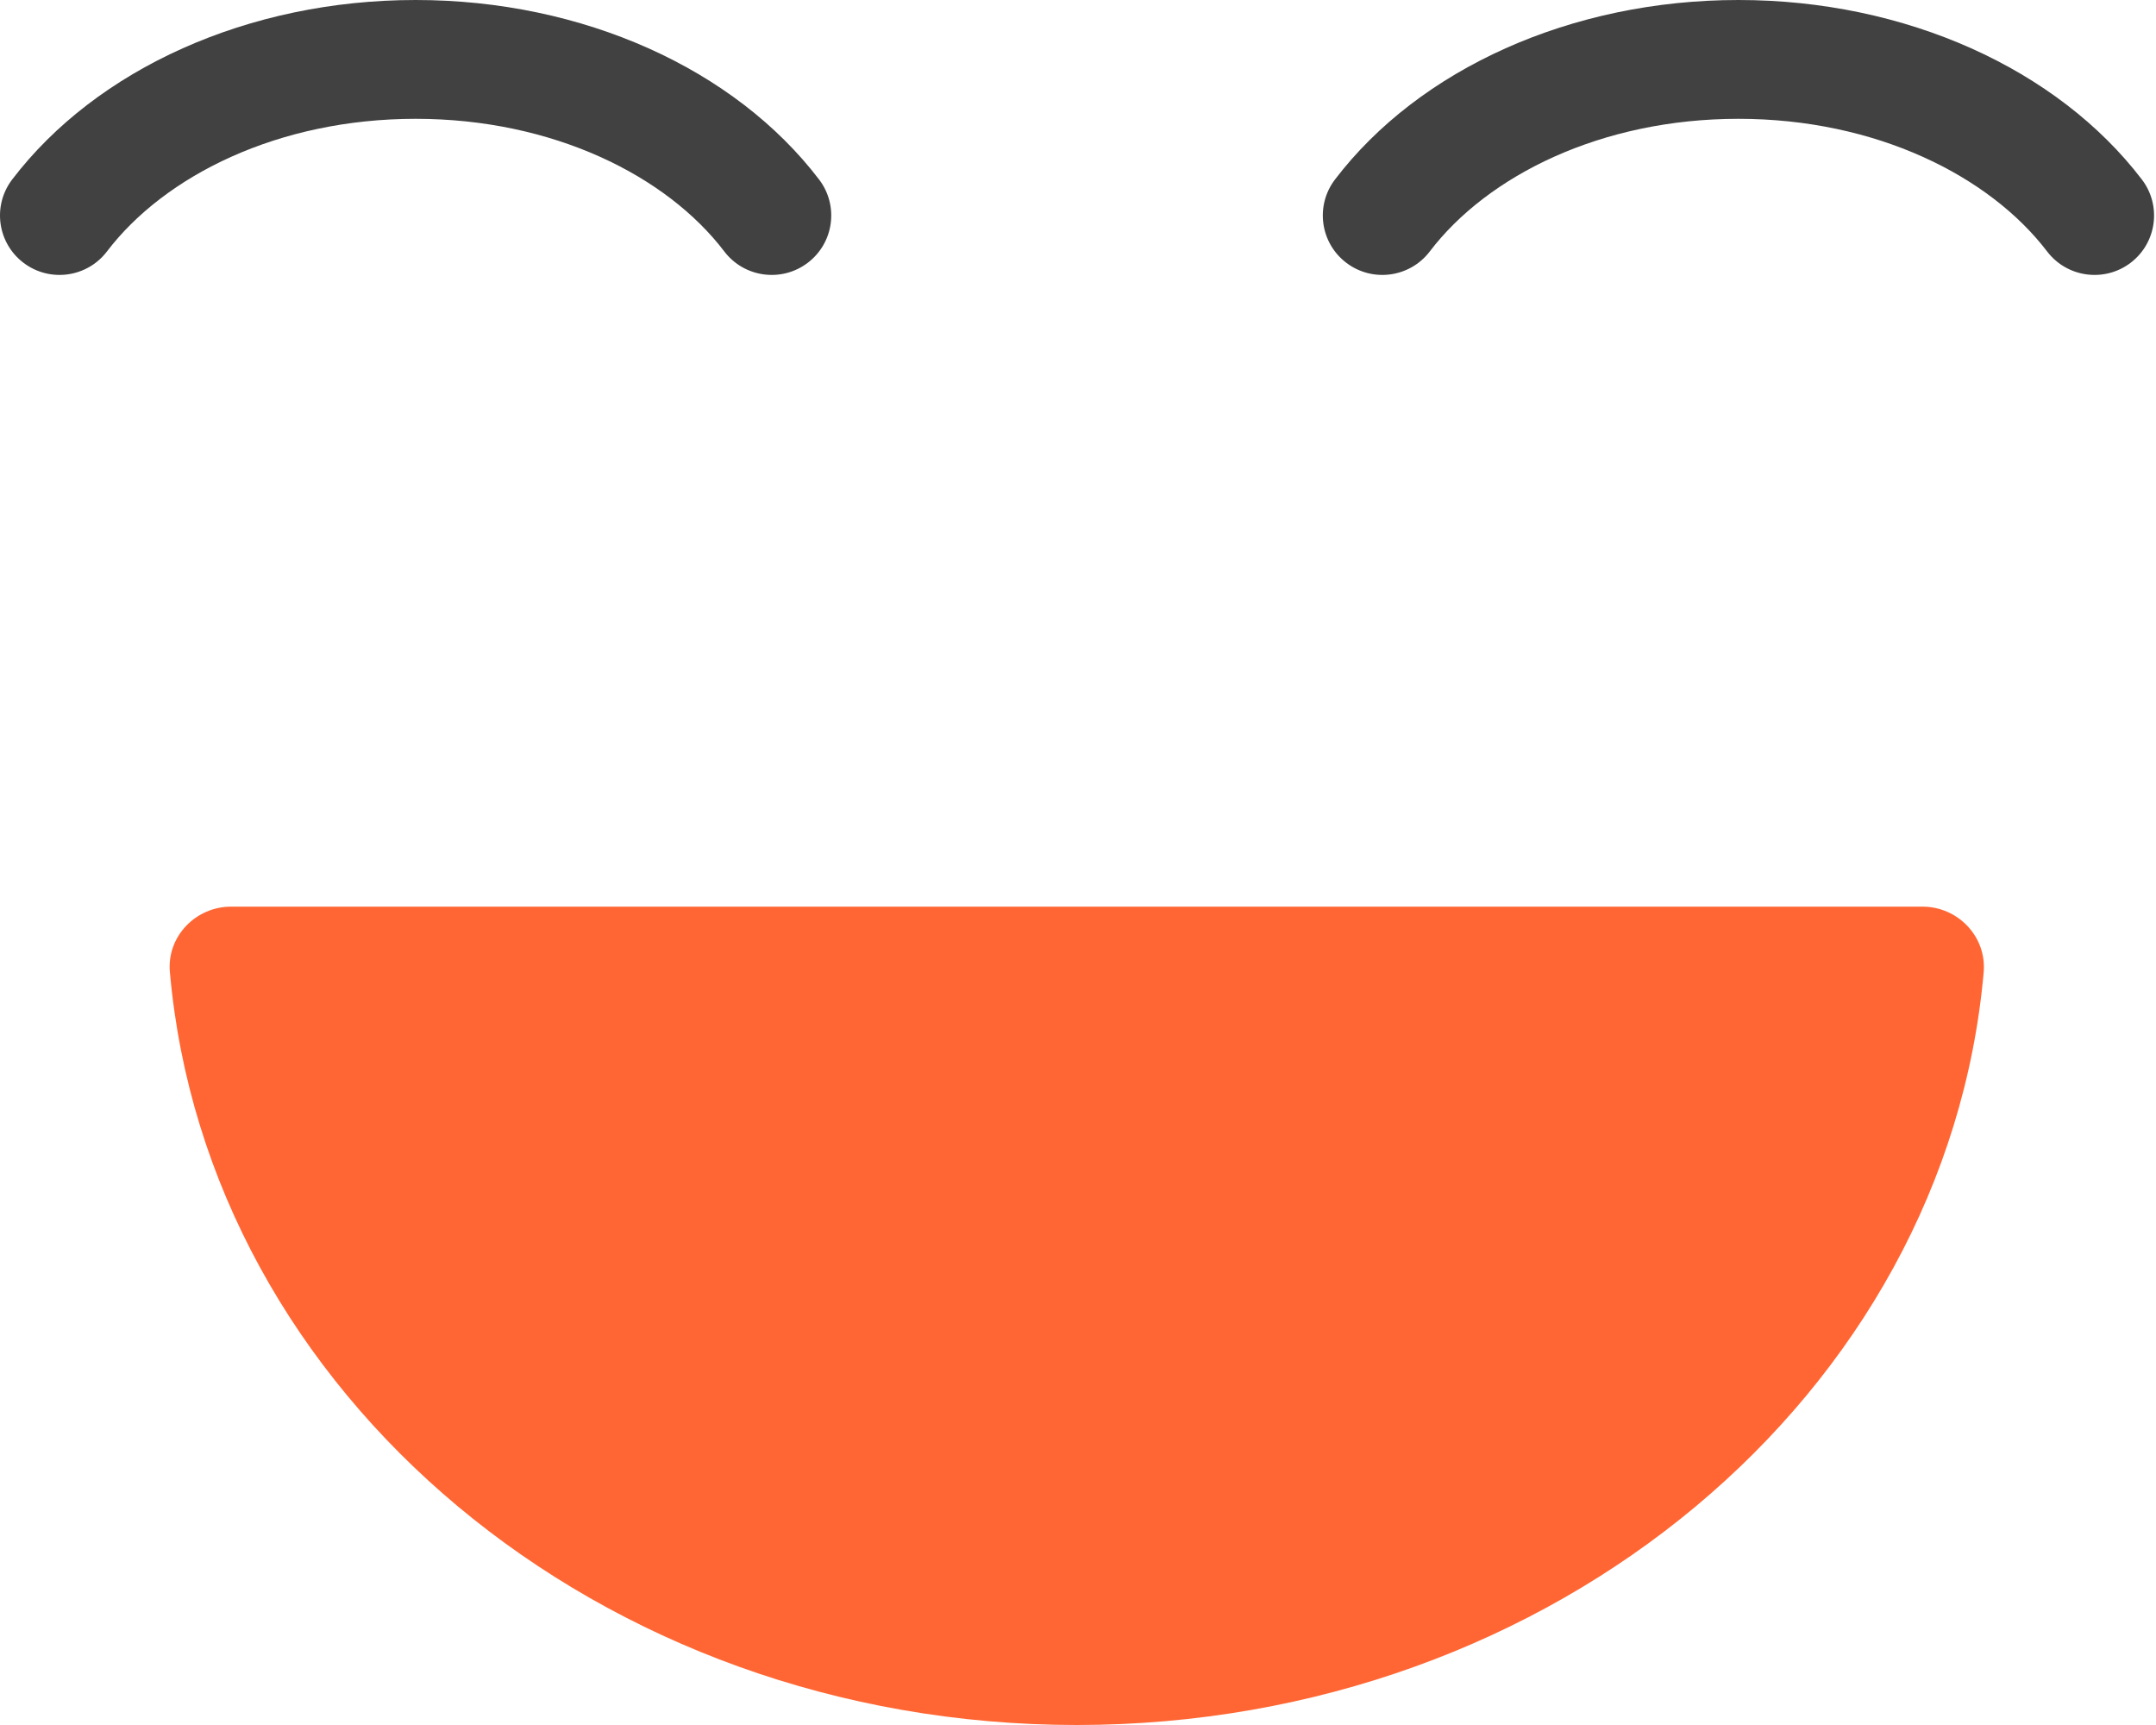
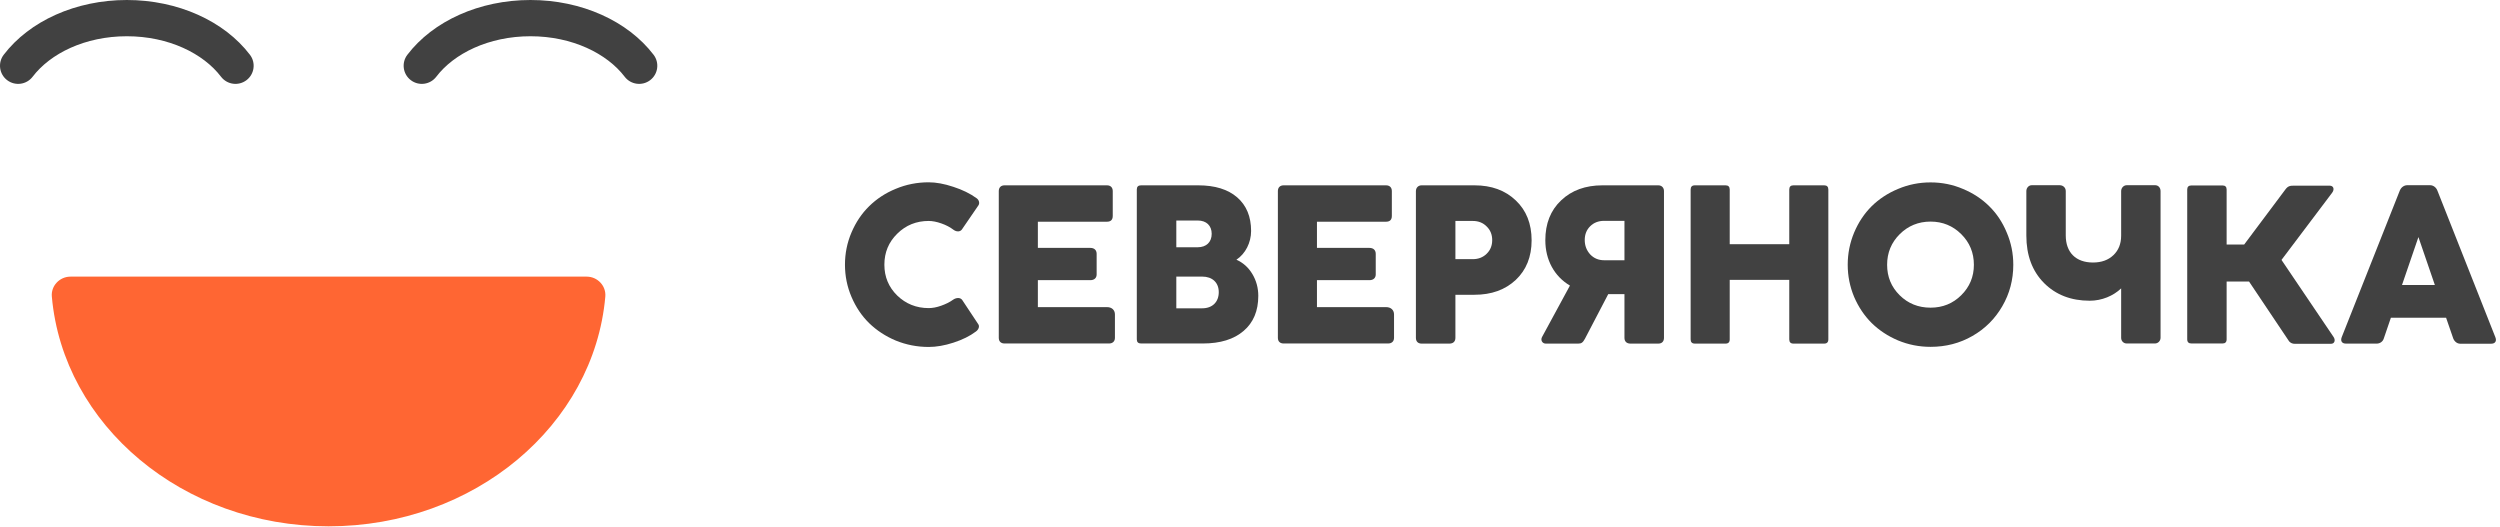
- <svg xmlns="http://www.w3.org/2000/svg" width="40" height="32" viewBox="0 0 40 32" fill="none">
+ <svg xmlns="http://www.w3.org/2000/svg" width="152" height="32" viewBox="0 0 152 32" fill="none">
  <path d="M35.669 16.819H4.286C3.628 16.819 3.091 17.377 3.152 18.034C3.841 25.849 11.111 32 19.977 32C28.843 32 36.114 25.852 36.803 18.034C36.86 17.377 36.326 16.819 35.669 16.819Z" fill="#FF6633" />
  <path fill-rule="evenodd" clip-rule="evenodd" d="M0.225 3.331C1.789 1.279 4.606 0 7.711 0C10.816 0 13.633 1.279 15.197 3.331C15.566 3.816 15.471 4.507 14.986 4.875C14.5 5.244 13.807 5.149 13.438 4.665C12.366 3.257 10.257 2.204 7.711 2.204C5.165 2.204 3.056 3.257 1.984 4.665C1.615 5.149 0.922 5.244 0.436 4.875C-0.049 4.507 -0.144 3.816 0.225 3.331Z" fill="#414141" />
  <path fill-rule="evenodd" clip-rule="evenodd" d="M24.767 3.331C26.331 1.279 29.149 0 32.253 0C35.355 0 38.172 1.279 39.738 3.33C40.108 3.815 40.014 4.506 39.529 4.875C39.044 5.243 38.351 5.15 37.981 4.666C36.906 3.257 34.796 2.204 32.253 2.204C29.707 2.204 27.598 3.257 26.526 4.665C26.157 5.149 25.464 5.244 24.978 4.875C24.493 4.507 24.398 3.816 24.767 3.331Z" fill="#414141" />
+   <path d="M57.953 18.219C57.748 18.37 57.503 18.488 57.225 18.587C56.947 18.686 56.696 18.732 56.464 18.732C55.716 18.732 55.074 18.475 54.551 17.968C54.028 17.455 53.77 16.83 53.77 16.093C53.77 15.349 54.028 14.724 54.551 14.21C55.074 13.69 55.716 13.434 56.464 13.434C56.696 13.434 56.954 13.486 57.238 13.585C57.523 13.684 57.768 13.815 57.986 13.98C58.171 14.111 58.383 14.092 58.482 13.954L59.488 12.486C59.574 12.361 59.535 12.163 59.376 12.051C58.985 11.768 58.516 11.538 57.966 11.36C57.417 11.176 56.914 11.084 56.464 11.084C55.762 11.084 55.094 11.215 54.465 11.479C53.836 11.735 53.3 12.091 52.844 12.538C52.394 12.979 52.036 13.512 51.772 14.131C51.507 14.75 51.374 15.402 51.374 16.093C51.374 16.784 51.507 17.435 51.772 18.054C52.036 18.673 52.394 19.206 52.844 19.647C53.3 20.088 53.836 20.443 54.465 20.707C55.094 20.963 55.762 21.095 56.464 21.095C56.927 21.095 57.43 21.009 57.973 20.832C58.522 20.654 58.972 20.43 59.33 20.16C59.495 20.048 59.568 19.851 59.488 19.726L58.502 18.238C58.396 18.087 58.158 18.08 57.953 18.219Z" fill="#414141" />
+   <path d="M60.726 20.542C60.726 20.759 60.858 20.884 61.077 20.884H67.43C67.649 20.884 67.788 20.753 67.788 20.542V19.12C67.788 18.851 67.602 18.673 67.305 18.673H63.102V17.034H66.292C66.53 17.034 66.676 16.902 66.676 16.685V15.434C66.676 15.204 66.53 15.072 66.292 15.072H63.102V13.48H67.305C67.536 13.48 67.655 13.361 67.655 13.131V11.617C67.655 11.4 67.523 11.268 67.305 11.268H61.077C60.858 11.268 60.726 11.4 60.726 11.617V20.542Z" fill="#414141" />
+   <path d="M75.174 15.79C75.723 15.428 76.067 14.75 76.067 14.046C76.067 13.17 75.782 12.486 75.22 11.999C74.657 11.512 73.87 11.268 72.85 11.268H69.376C69.204 11.268 69.118 11.354 69.118 11.518V20.634C69.118 20.799 69.204 20.884 69.376 20.884H73.129C74.194 20.884 75.021 20.628 75.61 20.121C76.206 19.614 76.504 18.903 76.504 17.988C76.504 17.508 76.385 17.067 76.146 16.665C75.908 16.264 75.584 15.974 75.174 15.79ZM72.824 13.407C73.347 13.407 73.671 13.716 73.671 14.217C73.671 14.717 73.347 15.033 72.824 15.033H71.52V13.407H72.824ZM71.52 18.745V16.817H73.095C73.711 16.817 74.101 17.179 74.101 17.764C74.101 18.363 73.711 18.745 73.095 18.745H71.52Z" fill="#414141" />
+   <path d="M77.695 20.542C77.695 20.759 77.827 20.884 78.046 20.884H84.399C84.618 20.884 84.757 20.753 84.757 20.542V19.12C84.757 18.851 84.571 18.673 84.273 18.673H80.071V17.034H83.261C83.499 17.034 83.645 16.902 83.645 16.685V15.434C83.645 15.204 83.499 15.072 83.261 15.072H80.071V13.48H84.273C84.505 13.48 84.624 13.361 84.624 13.131V11.617C84.624 11.4 84.492 11.268 84.273 11.268H78.046C77.827 11.268 77.695 11.4 77.695 11.617V20.542Z" fill="#414141" />
+   <path d="M88.145 11.268H87.285H86.431C86.226 11.268 86.087 11.419 86.087 11.623V20.542C86.087 20.759 86.213 20.891 86.431 20.891H88.125C88.357 20.891 88.489 20.759 88.489 20.542V17.922H89.647C90.68 17.922 91.514 17.62 92.156 17.021C92.798 16.415 93.122 15.612 93.122 14.612C93.122 13.598 92.798 12.789 92.156 12.183C91.514 11.571 90.68 11.268 89.647 11.268H88.145ZM88.489 15.757V13.434H89.548C89.886 13.434 90.17 13.545 90.389 13.769C90.614 13.986 90.726 14.263 90.726 14.598C90.726 14.934 90.614 15.211 90.389 15.428C90.17 15.645 89.886 15.757 89.548 15.757H88.489Z" fill="#414141" />
+   <path d="M100.389 11.268H97.43C96.398 11.268 95.558 11.571 94.916 12.183C94.274 12.789 93.956 13.598 93.956 14.605C93.956 15.81 94.505 16.803 95.452 17.363L93.757 20.489C93.651 20.68 93.771 20.891 93.982 20.891H95.961C96.153 20.891 96.239 20.825 96.365 20.595L97.781 17.883H98.767V20.542C98.767 20.759 98.9 20.891 99.131 20.891H100.826C101.044 20.891 101.17 20.759 101.17 20.542V11.617C101.17 11.413 101.031 11.268 100.826 11.268H100.389ZM97.53 15.823C97.192 15.823 96.908 15.704 96.683 15.467C96.464 15.224 96.352 14.934 96.352 14.592C96.352 14.25 96.464 13.973 96.683 13.756C96.901 13.539 97.186 13.427 97.53 13.427H98.767V15.823H97.53Z" fill="#414141" />
+   <path d="M109.039 11.268C108.873 11.268 108.787 11.354 108.787 11.525V14.849H105.167V11.525C105.167 11.354 105.081 11.268 104.916 11.268H103.049C102.877 11.268 102.791 11.354 102.791 11.525V20.634C102.791 20.805 102.877 20.891 103.049 20.891H104.916C105.081 20.891 105.167 20.805 105.167 20.634V17.014H108.787V20.634C108.787 20.805 108.873 20.891 109.039 20.891H110.912C111.077 20.891 111.163 20.805 111.163 20.634V11.525C111.163 11.354 111.077 11.268 110.912 11.268H109.039Z" fill="#414141" />
+   <path d="M112.341 16.099C112.341 16.784 112.474 17.435 112.732 18.054C112.996 18.666 113.354 19.199 113.797 19.64C114.247 20.081 114.783 20.437 115.406 20.7C116.028 20.957 116.683 21.088 117.378 21.088C118.304 21.088 119.151 20.871 119.919 20.43C120.693 19.989 121.296 19.384 121.739 18.62C122.183 17.857 122.408 17.014 122.408 16.099C122.408 15.408 122.275 14.757 122.01 14.138C121.752 13.512 121.395 12.979 120.945 12.538C120.502 12.097 119.965 11.742 119.343 11.485C118.728 11.222 118.073 11.09 117.378 11.09C116.683 11.09 116.028 11.222 115.406 11.485C114.783 11.742 114.247 12.097 113.797 12.538C113.354 12.979 112.996 13.512 112.732 14.138C112.474 14.757 112.341 15.408 112.341 16.099ZM114.737 16.099C114.737 15.362 114.995 14.743 115.505 14.236C116.014 13.73 116.643 13.473 117.378 13.473C118.112 13.473 118.734 13.73 119.244 14.236C119.754 14.743 120.012 15.362 120.012 16.099C120.012 16.83 119.754 17.442 119.244 17.949C118.734 18.456 118.112 18.706 117.378 18.706C116.636 18.706 116.008 18.456 115.498 17.949C114.989 17.442 114.737 16.83 114.737 16.099Z" fill="#414141" />
+   <path d="M129.304 11.261C129.118 11.261 128.966 11.426 128.966 11.617V14.329C128.966 14.822 128.807 15.217 128.496 15.513C128.185 15.81 127.775 15.961 127.252 15.961C126.213 15.961 125.598 15.349 125.598 14.316V11.617C125.598 11.413 125.439 11.261 125.227 11.261H123.526C123.347 11.261 123.202 11.426 123.202 11.617V14.322C123.202 15.52 123.559 16.481 124.274 17.205C124.989 17.922 125.915 18.284 127.054 18.284C127.795 18.284 128.49 17.988 128.966 17.534V20.542C128.966 20.733 129.112 20.884 129.304 20.884H131.018C131.21 20.884 131.362 20.726 131.362 20.535V11.617C131.362 11.413 131.223 11.261 131.038 11.261H129.304Z" fill="#414141" />
+   <path d="M138.715 15.803L141.792 11.722C141.951 11.512 141.885 11.288 141.64 11.288H139.463C139.231 11.288 139.105 11.314 138.953 11.518L136.445 14.868H135.379V11.525C135.379 11.36 135.293 11.275 135.128 11.275H133.242C133.069 11.275 132.983 11.36 132.983 11.525V20.628C132.983 20.799 133.069 20.884 133.242 20.884H135.128C135.293 20.884 135.379 20.799 135.379 20.628V17.119H136.743L139.178 20.753C139.264 20.851 139.383 20.904 139.522 20.904H141.719C141.951 20.904 142.011 20.674 141.878 20.483L138.715 15.803Z" fill="#414141" />
+   <path d="M148.192 11.584C148.119 11.393 147.941 11.261 147.755 11.261H146.359C146.174 11.261 145.995 11.38 145.909 11.584L142.375 20.503C142.289 20.733 142.388 20.891 142.633 20.891H144.506C144.711 20.891 144.883 20.759 144.936 20.575L145.366 19.318H148.722L149.158 20.581C149.231 20.766 149.397 20.898 149.582 20.898H151.461C151.72 20.898 151.806 20.726 151.72 20.509L148.192 11.584ZM147.04 14.414L148.04 17.33H146.041L147.04 14.414Z" fill="#414141" />
</svg>
